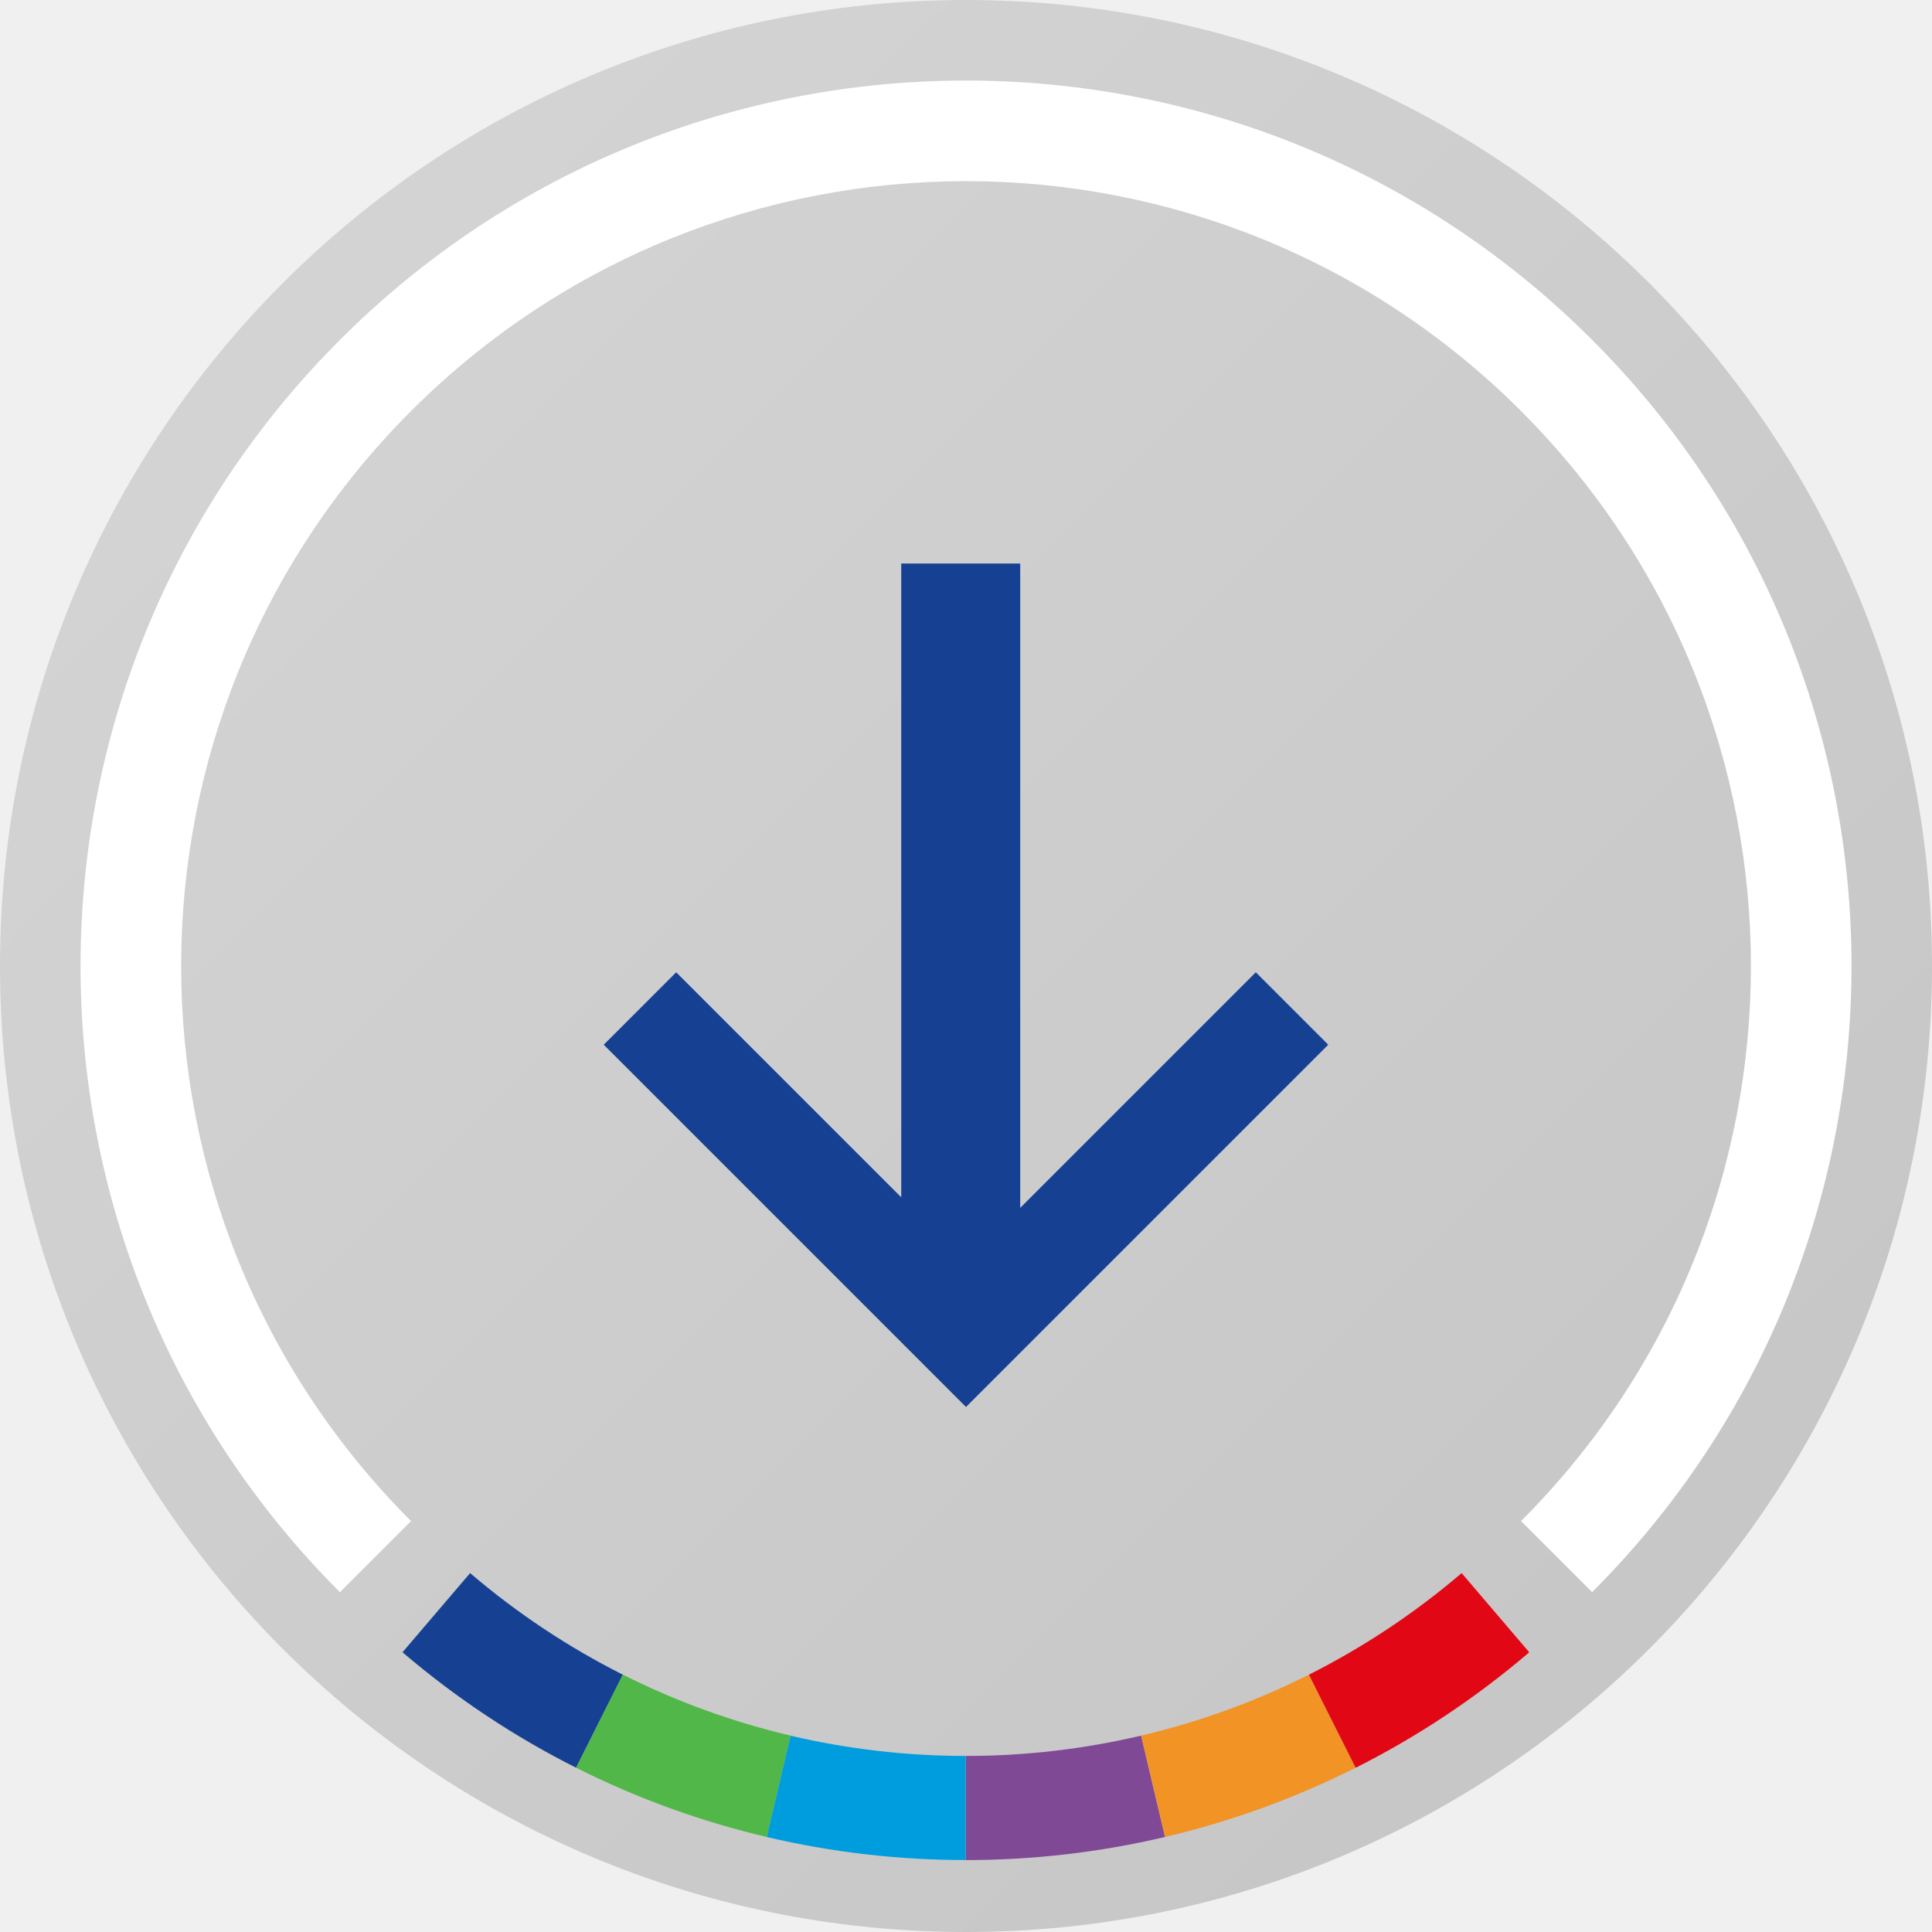
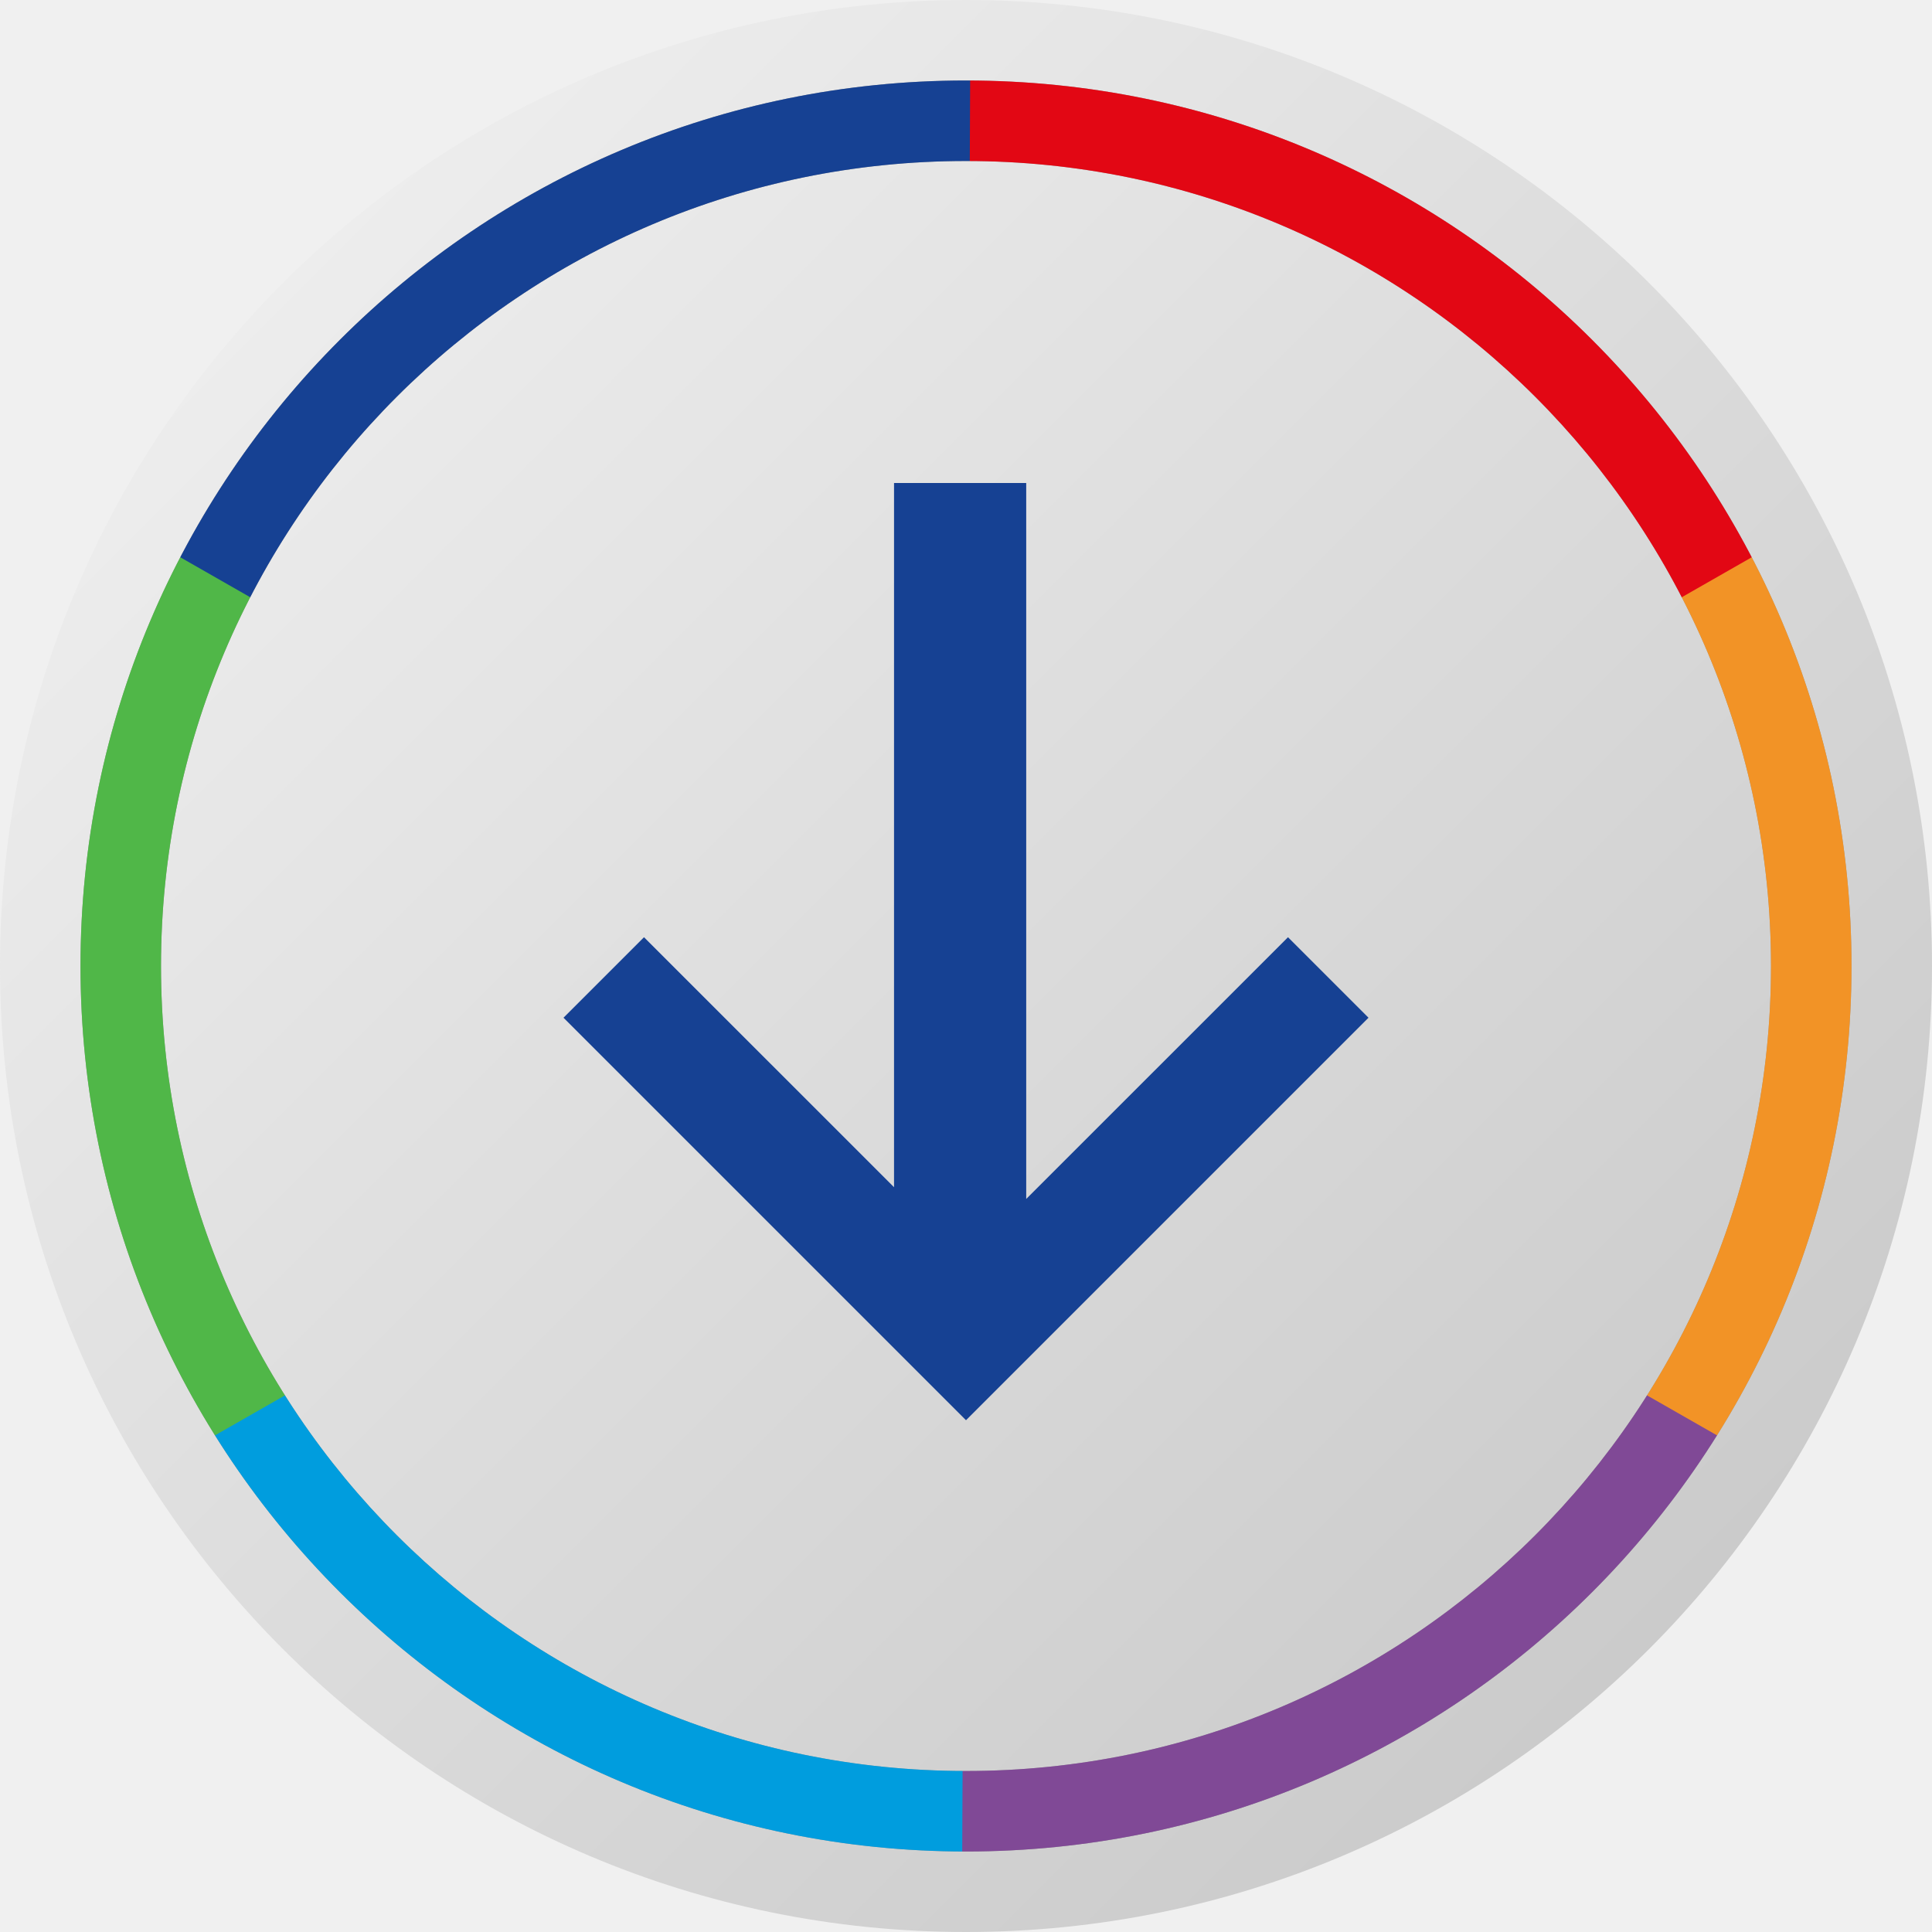
<svg xmlns="http://www.w3.org/2000/svg" xmlns:xlink="http://www.w3.org/1999/xlink" width="48" height="48" viewBox="0 0 48 48">
  <defs>
-     <path id="py8p7ci5ob" d="M0 0.013L5.475 0.013 5.475 4.849 0 4.849z" />
-     <path id="adms7xyvyd" d="M0.017 0.029L4.965 0.029 4.965 3.12 0.017 3.12z" />
-     <path id="llkmiu7d5f" d="M0.02 0.013L5.495 0.013 5.495 4.849 0.02 4.849z" />
-     <linearGradient id="qmz8vbhr2a" x1="0%" x2="100%" y1="0%" y2="100%">
-       <stop offset="0%" stop-color="#D6D6D6" />
-       <stop offset="99.372%" stop-color="#C4C4C4" />
+     <linearGradient id="dglzp89j0a" x1="0%" x2="99.372%" y1="0%" y2="99.372%">
+       <stop offset="0%" stop-color="#F4F4F4" />
+       <stop offset="100%" stop-color="#C4C4C4" />
    </linearGradient>
+     <path id="me9vey6kbb" d="M22 0C9.85 0 0 9.85 0 22s9.85 22 22 22 22-9.85 22-22S34.15 0 22 0zm0 2c11.046 0 20 8.954 20 20s-8.954 20-20 20S2 33.046 2 22 10.954 2 22 2z" />
  </defs>
  <g fill="none" fill-rule="evenodd">
-     <rect width="48" height="48" fill="url(#qmz8vbhr2a)" rx="24" />
-     <path fill="#164193" d="M25.347 30.009L31.2 24.156 33 25.956 24 34.956 15 25.956 16.8 24.156 22.391 29.747 22.391 14 25.347 14z" />
    <g>
-       <g transform="translate(10 39) translate(0 .07)">
-         <mask id="o6jh8aut7c" fill="#fff">
-           <use xlink:href="#py8p7ci5ob" />
-         </mask>
-         <path fill="#164193" d="M5.475 2.537C4.138 1.864 2.862 1.023 1.68.013L0 1.98c1.344 1.148 2.793 2.104 4.313 2.869l1.162-2.312z" mask="url(#o6jh8aut7c)" />
-       </g>
-       <path fill="#50B748" d="M9.643 4.121c-1.43-.336-2.83-.841-4.168-1.515L4.313 4.918c1.52.765 3.11 1.339 4.736 1.721l.594-2.518" transform="translate(10 39)" />
-       <g transform="translate(10 39) translate(9.032 4.093)">
-         <mask id="au52ezznte" fill="#fff">
-           <use xlink:href="#adms7xyvyd" />
-         </mask>
-         <path fill="#009DDE" d="M4.965.533C3.503.533 2.04.365.61.03L.017 2.547c1.625.382 3.286.573 4.948.573V.533z" mask="url(#au52ezznte)" />
-       </g>
-       <path fill="#804996" d="M18.35 4.121c-1.43.337-2.892.505-4.353.505v2.587c1.66 0 3.322-.191 4.948-.574l-.594-2.518" transform="translate(10 39)" />
-       <path fill="#F29326" d="M22.518 2.606c-1.337.674-2.737 1.179-4.167 1.515l.594 2.518c1.625-.382 3.216-.956 4.736-1.721l-1.163-2.312z" transform="translate(10 39)" />
-       <g transform="translate(10 39) translate(22.499 .07)">
-         <mask id="7kxrxr60pg" fill="#fff">
-           <use xlink:href="#llkmiu7d5f" />
-         </mask>
-         <path fill="#E20714" d="M3.815.013C2.633 1.023 1.357 1.864.02 2.537L1.182 4.85c1.52-.765 2.97-1.722 4.313-2.869L3.815.013" mask="url(#7kxrxr60pg)" />
+       <g transform="translate(-1044 -1038) translate(1044 1038)">
+         <rect width="48" height="48" fill="url(#dglzp89j0a)" rx="24" />
+         <path fill="#164193" d="M25.496 29.788L32 23.285 34 25.285 24 35.285 14 25.285 16 23.285 22.212 29.496 22.212 12 25.496 12z" />
+         <g transform="translate(2 2)">
+           <mask id="k88p5io8sc" fill="#fff">
+             <use xlink:href="#me9vey6kbb" />
+           </mask>
+           <use fill="#979797" fill-rule="nonzero" xlink:href="#me9vey6kbb" />
+           <g mask="url(#k88p5io8sc)">
+             <g>
+               <g>
+                 <path fill="#50B748" d="M0 0L24 14 0 28z" transform="translate(-3 -5) translate(1 14)" />
+                 <path fill="#F29326" d="M48 0L48 28 24 14z" transform="translate(-3 -5) translate(1 14)" />
+               </g>
+               <g>
+                 <path fill="#009DDE" d="M24 14L0 28 0 0z" transform="translate(-3 -5) rotate(-60 36.624 20.134)" />
+                 <path fill="#E20714" d="M24 14L48 28 48 0z" transform="translate(-3 -5) rotate(-60 36.624 20.134)" />
+               </g>
+               <g>
+                 <path fill="#164193" d="M24 14L0 28 0 0z" transform="translate(-3 -5) rotate(60 12.376 21.866)" />
+                 <path fill="#804996" d="M24 14L48 28 48 0z" transform="translate(-3 -5) rotate(60 12.376 21.866)" />
+               </g>
+             </g>
+           </g>
+         </g>
      </g>
    </g>
-     <path fill="#FFF" fill-rule="nonzero" d="M39.556 8.444c8.592 8.591 8.592 22.52 0 31.112L37.79 37.79c7.615-7.616 7.615-19.962 0-27.578-7.616-7.615-19.962-7.615-27.578 0-7.615 7.616-7.615 19.962 0 27.578l-1.767 1.767c-8.592-8.591-8.592-22.52 0-31.112 8.591-8.592 22.52-8.592 31.112 0z" />
  </g>
</svg>
